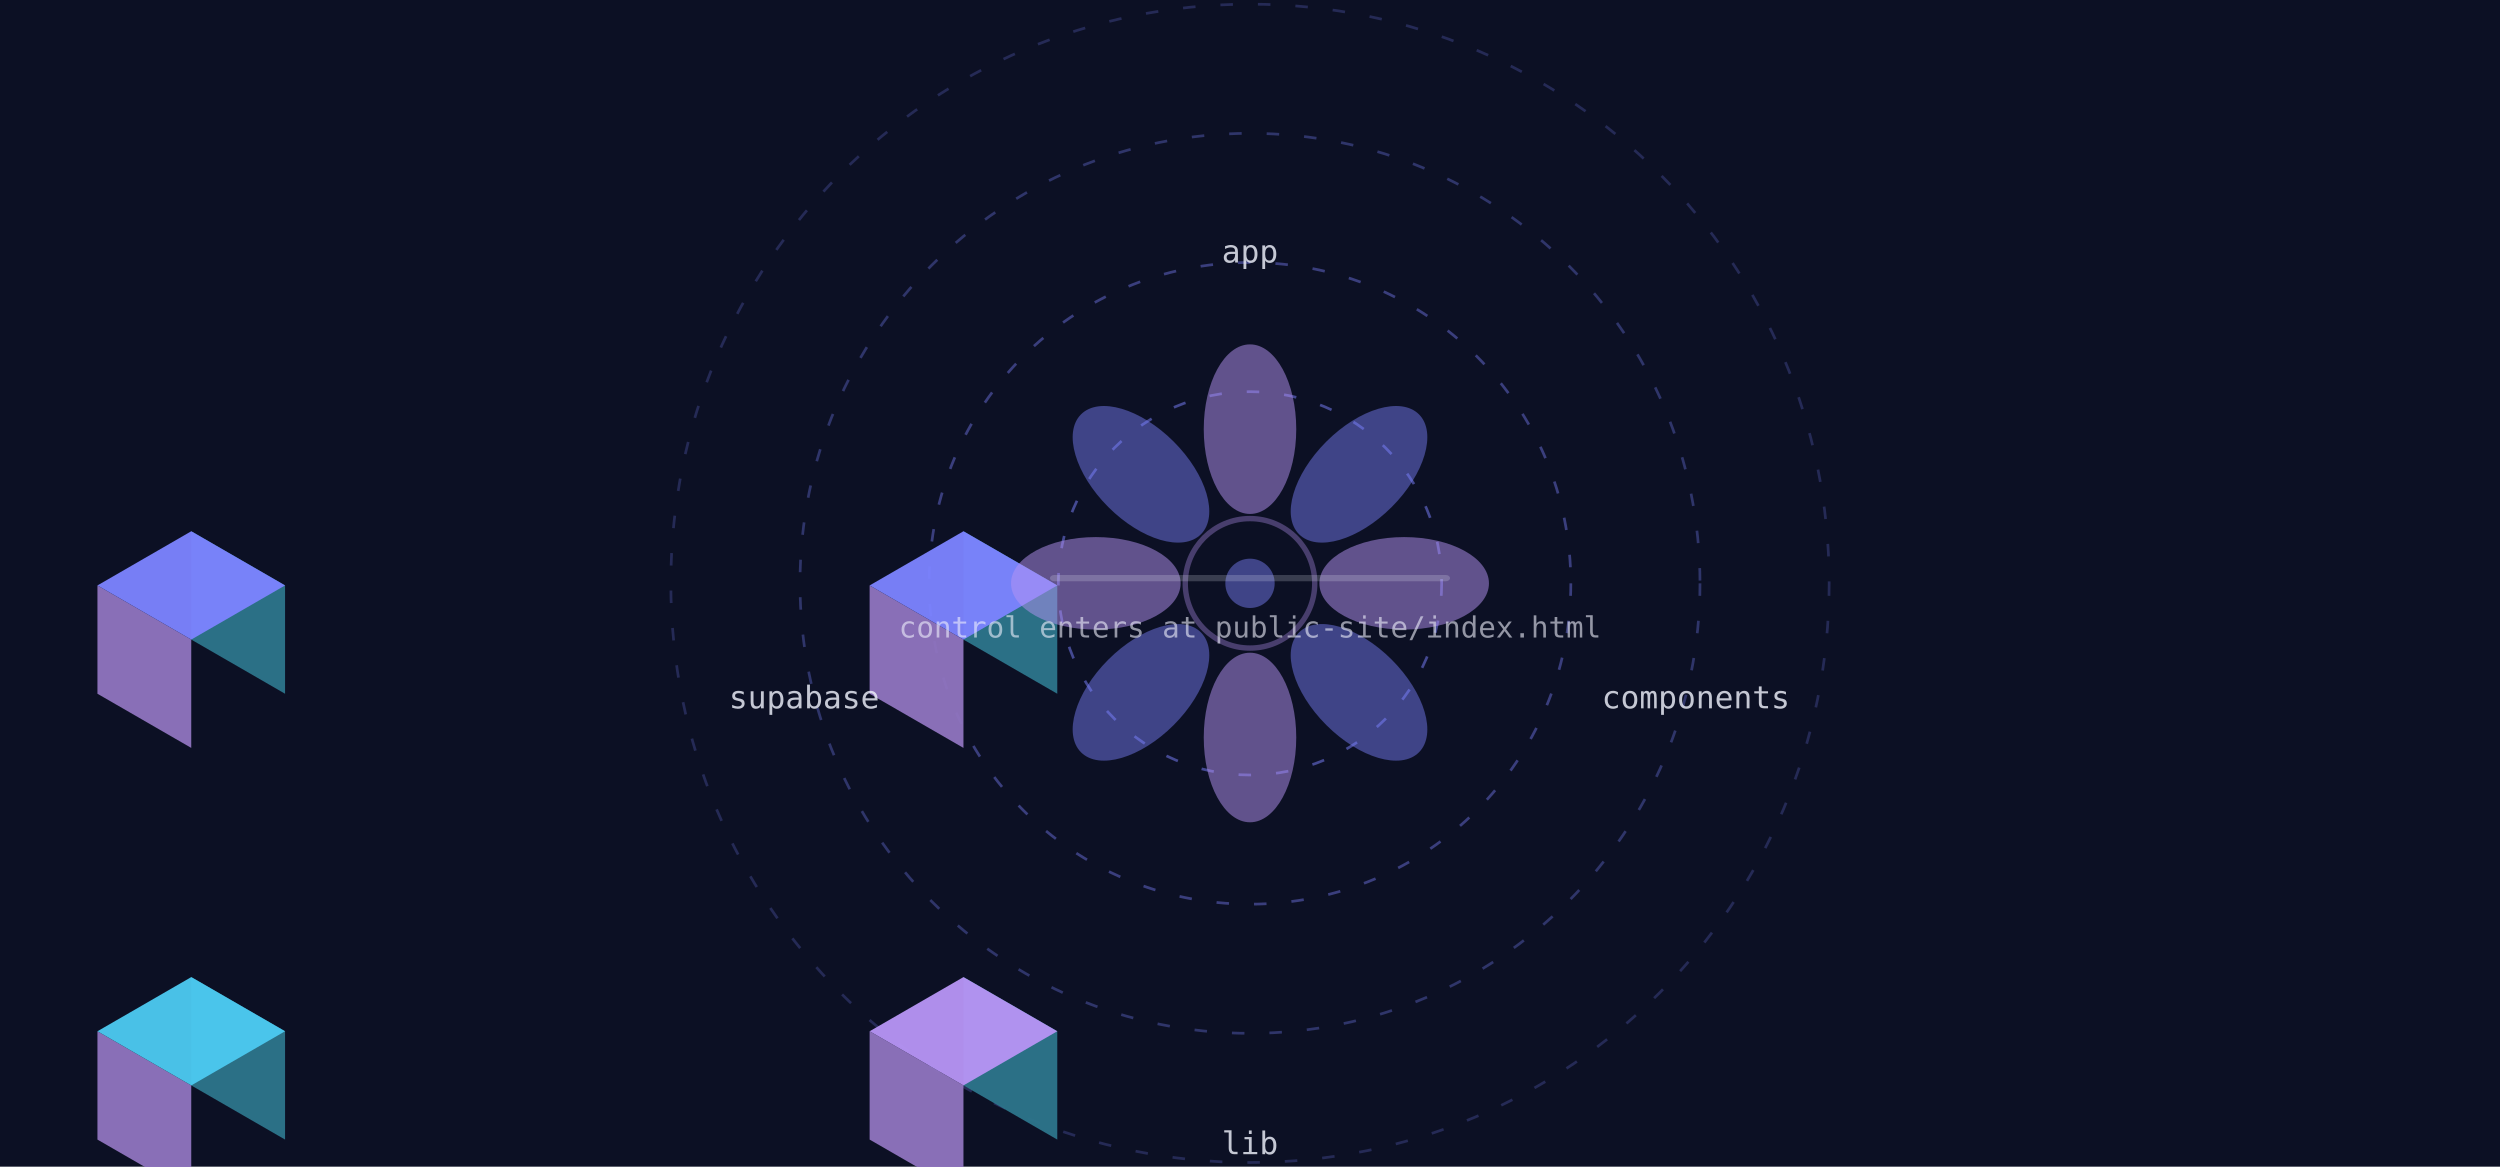
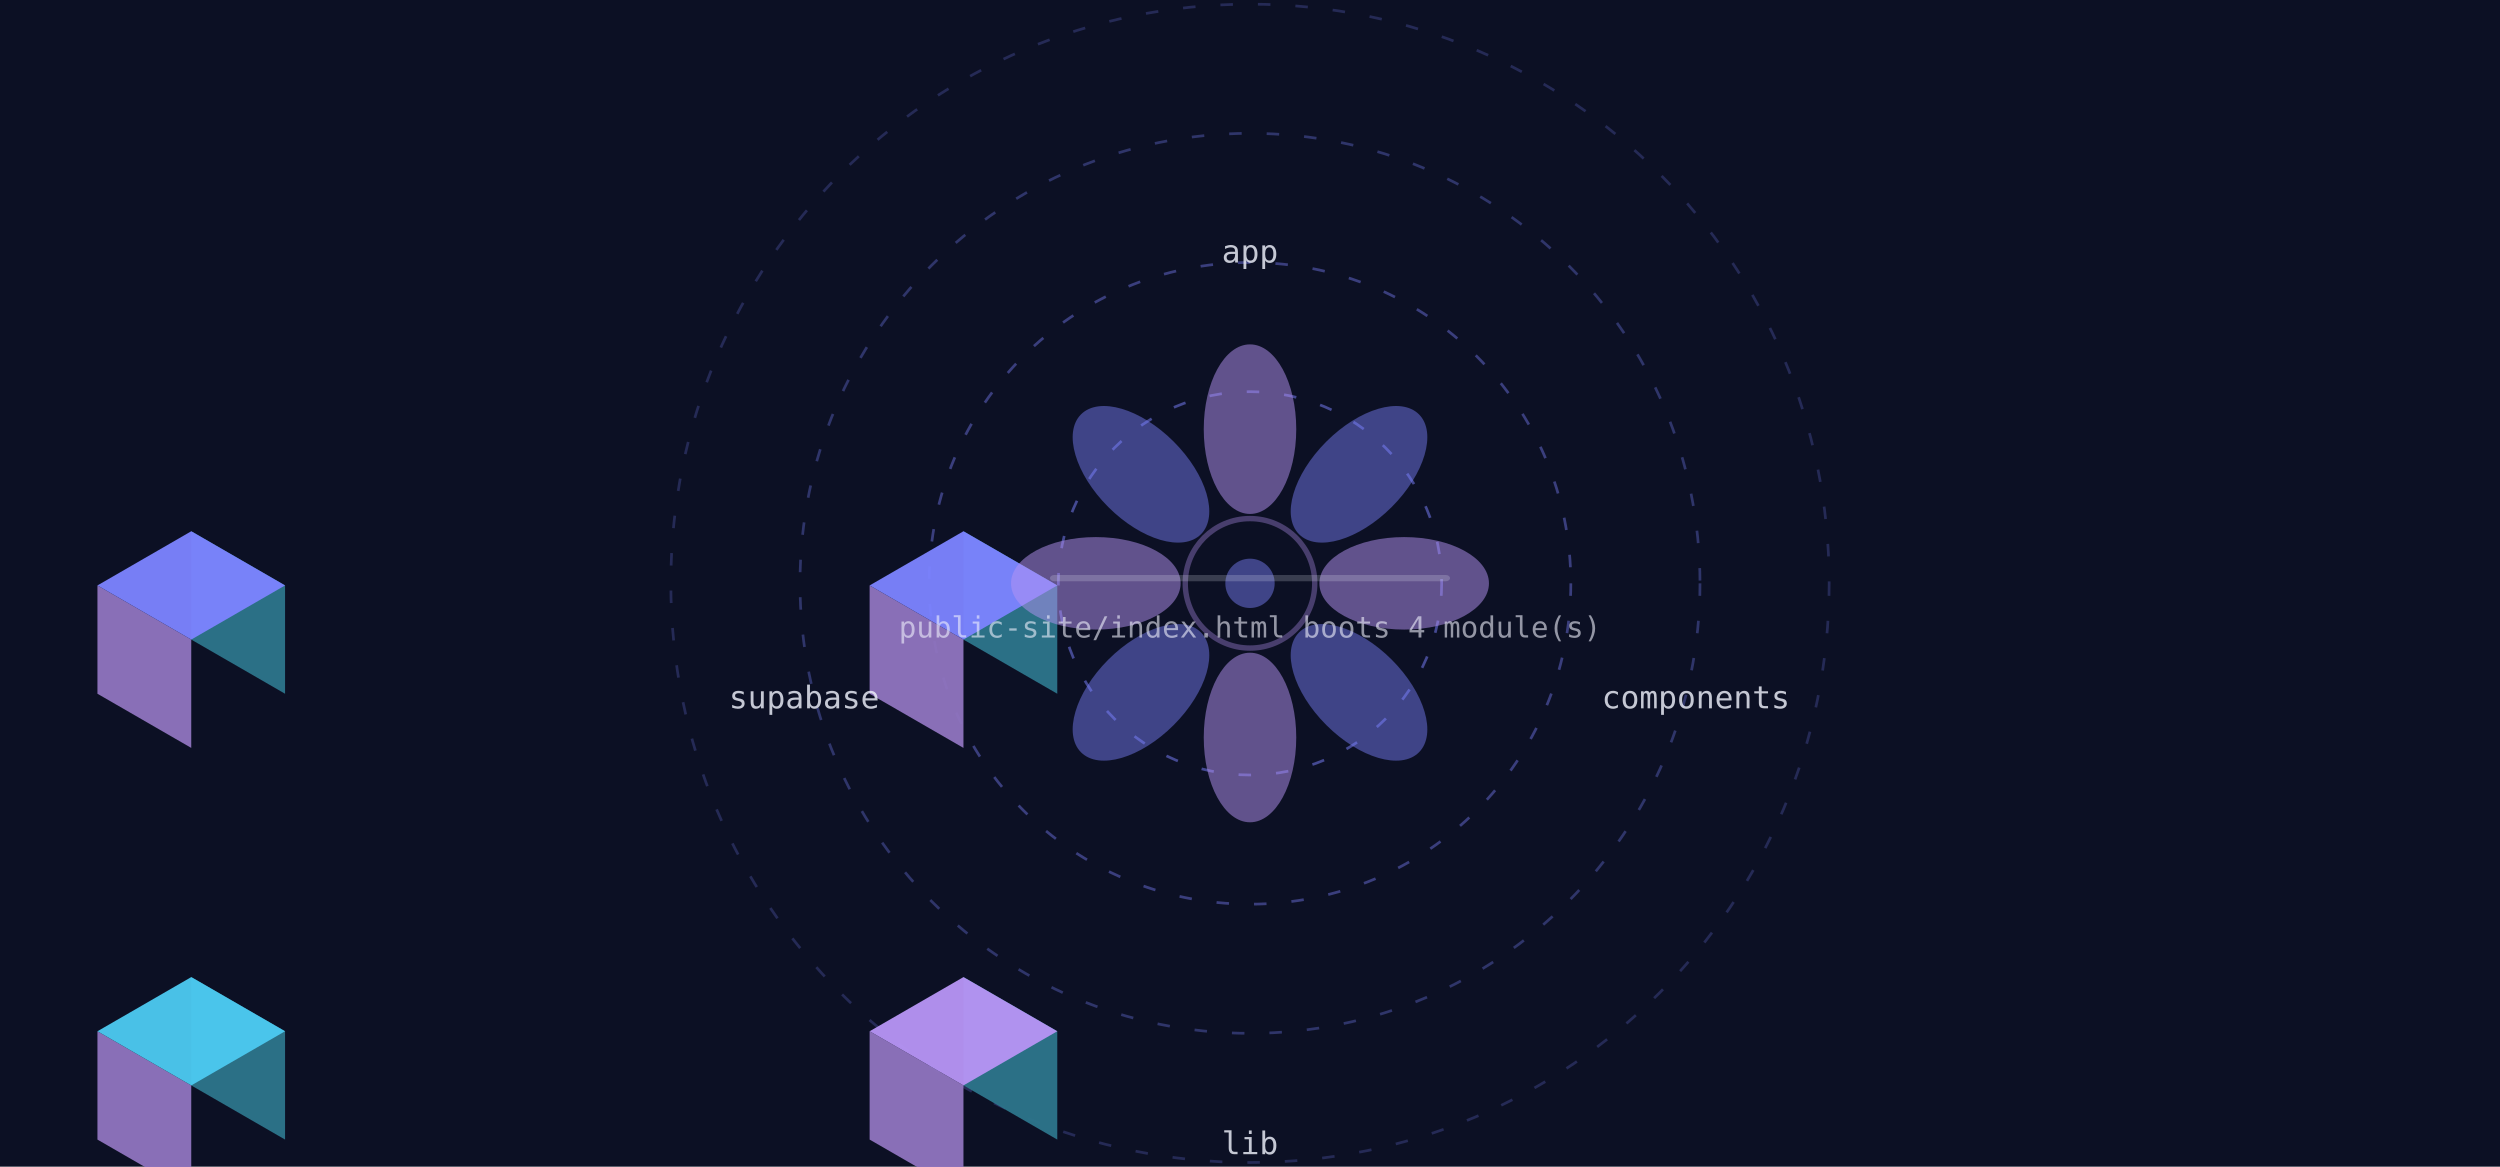
<svg xmlns="http://www.w3.org/2000/svg" viewBox="0 0 1200 560" width="1200" height="560" role="img" aria-label="HackerzArt workflow">
  <rect width="1200" height="560" fill="#0c1024" />
  <defs>
    <linearGradient id="gk" x1="0" y1="0" x2="1" y2="1">
      <stop offset="0%" stop-color="#7c83ff" />
      <stop offset="100%" stop-color="#b794f4" />
    </linearGradient>
  </defs>
  <circle cx="600.00" cy="280.00" r="92.00" fill="none" stroke="rgba(124,131,255,0.500)" stroke-width="1.30" opacity="1.00" stroke-dasharray="6 12" />
  <circle cx="600.00" cy="280.00" r="154.00" fill="none" stroke="rgba(124,131,255,0.410)" stroke-width="1.30" opacity="1.00" stroke-dasharray="6 12" />
  <circle cx="600.00" cy="280.00" r="216.00" fill="none" stroke="rgba(124,131,255,0.320)" stroke-width="1.30" opacity="1.00" stroke-dasharray="6 12" />
  <circle cx="600.00" cy="280.00" r="278.00" fill="none" stroke="rgba(124,131,255,0.230)" stroke-width="1.30" opacity="1.00" stroke-dasharray="6 12" />
  <polygon points="462.46,307.00 507.49,333.00 507.49,281.00 462.46,255.00" fill="#2c758b" opacity="0.95" />
  <polygon points="417.42,333.00 462.46,359.00 462.46,307.00 417.42,281.00" fill="#8f73be" opacity="0.95" />
  <polygon points="462.46,255.00 507.49,281.00 462.46,307.00 417.42,281.00" fill="#7c83ff" opacity="0.95" />
  <text x="600" y="126" font-family="ui-monospace,Menlo,monospace" font-size="15" fill="rgba(238,240,251,0.820)" text-anchor="middle">app</text>
  <polygon points="462.46,521.00 507.49,547.00 507.49,495.00 462.46,469.00" fill="#2c758b" opacity="0.95" />
  <polygon points="417.42,547.00 462.46,573.00 462.46,521.00 417.42,495.00" fill="#8f73be" opacity="0.95" />
  <polygon points="462.46,469.00 507.49,495.00 462.46,521.00 417.42,495.00" fill="#b794f4" opacity="0.95" />
  <text x="814" y="340" font-family="ui-monospace,Menlo,monospace" font-size="15" fill="rgba(238,240,251,0.820)" text-anchor="middle">components</text>
  <polygon points="91.80,521.00 136.83,547.00 136.83,495.00 91.80,469.00" fill="#2c758b" opacity="0.95" />
  <polygon points="46.77,547.00 91.80,573.00 91.80,521.00 46.77,495.00" fill="#8f73be" opacity="0.95" />
  <polygon points="91.80,469.00 136.83,495.00 91.80,521.00 46.77,495.00" fill="#4cc9f0" opacity="0.95" />
  <text x="600" y="554" font-family="ui-monospace,Menlo,monospace" font-size="15" fill="rgba(238,240,251,0.820)" text-anchor="middle">lib</text>
  <polygon points="91.80,307.00 136.83,333.00 136.83,281.00 91.80,255.00" fill="#2c758b" opacity="0.95" />
  <polygon points="46.77,333.00 91.80,359.00 91.80,307.00 46.77,281.00" fill="#8f73be" opacity="0.95" />
  <polygon points="91.80,255.00 136.83,281.00 91.80,307.00 46.77,281.00" fill="#7c83ff" opacity="0.95" />
  <text x="386" y="340" font-family="ui-monospace,Menlo,monospace" font-size="15" fill="rgba(238,240,251,0.820)" text-anchor="middle">supabase</text>
  <ellipse cx="600.00" cy="206.00" rx="22.20" ry="40.70" fill="rgba(183,148,244,0.500)" opacity="1.00" transform="rotate(0.0 600.00 206.00)" />
  <ellipse cx="652.33" cy="227.67" rx="22.20" ry="40.70" fill="rgba(124,131,255,0.450)" opacity="1.00" transform="rotate(45.0 652.33 227.67)" />
  <ellipse cx="674.00" cy="280.00" rx="22.20" ry="40.70" fill="rgba(183,148,244,0.500)" opacity="1.00" transform="rotate(90.0 674.00 280.00)" />
  <ellipse cx="652.33" cy="332.33" rx="22.20" ry="40.70" fill="rgba(124,131,255,0.450)" opacity="1.00" transform="rotate(135.0 652.33 332.33)" />
  <ellipse cx="600.00" cy="354.00" rx="22.20" ry="40.70" fill="rgba(183,148,244,0.500)" opacity="1.00" transform="rotate(180.0 600.00 354.00)" />
  <ellipse cx="547.67" cy="332.33" rx="22.20" ry="40.70" fill="rgba(124,131,255,0.450)" opacity="1.00" transform="rotate(225.0 547.67 332.33)" />
  <ellipse cx="526.00" cy="280.00" rx="22.20" ry="40.70" fill="rgba(183,148,244,0.500)" opacity="1.00" transform="rotate(270.0 526.00 280.00)" />
  <ellipse cx="547.67" cy="227.67" rx="22.20" ry="40.70" fill="rgba(124,131,255,0.450)" opacity="1.00" transform="rotate(315.0 547.67 227.67)" />
  <circle cx="600.00" cy="280.00" r="31.08" fill="none" stroke="rgba(183,148,244,0.500)" stroke-width="2.59" opacity="0.70" />
  <circle cx="600.00" cy="280.00" r="11.84" fill="rgba(124,131,255,0.450)" opacity="1.00" />
  <rect x="504.00" y="276.00" width="192.00" height="3.00" rx="2.00" fill="rgba(238,240,251,0.200)" opacity="1.00" />
-   <text x="600" y="306" font-family="ui-monospace,Menlo,monospace" font-size="14" fill="rgba(238,240,251,0.600)" text-anchor="middle">control enters at public-site/index.html</text>
+   <text x="600" y="306" font-family="ui-monospace,Menlo,monospace" font-size="14" fill="rgba(238,240,251,0.600)" text-anchor="middle">public-site/index.html boots 4 module(s)</text>
</svg>
